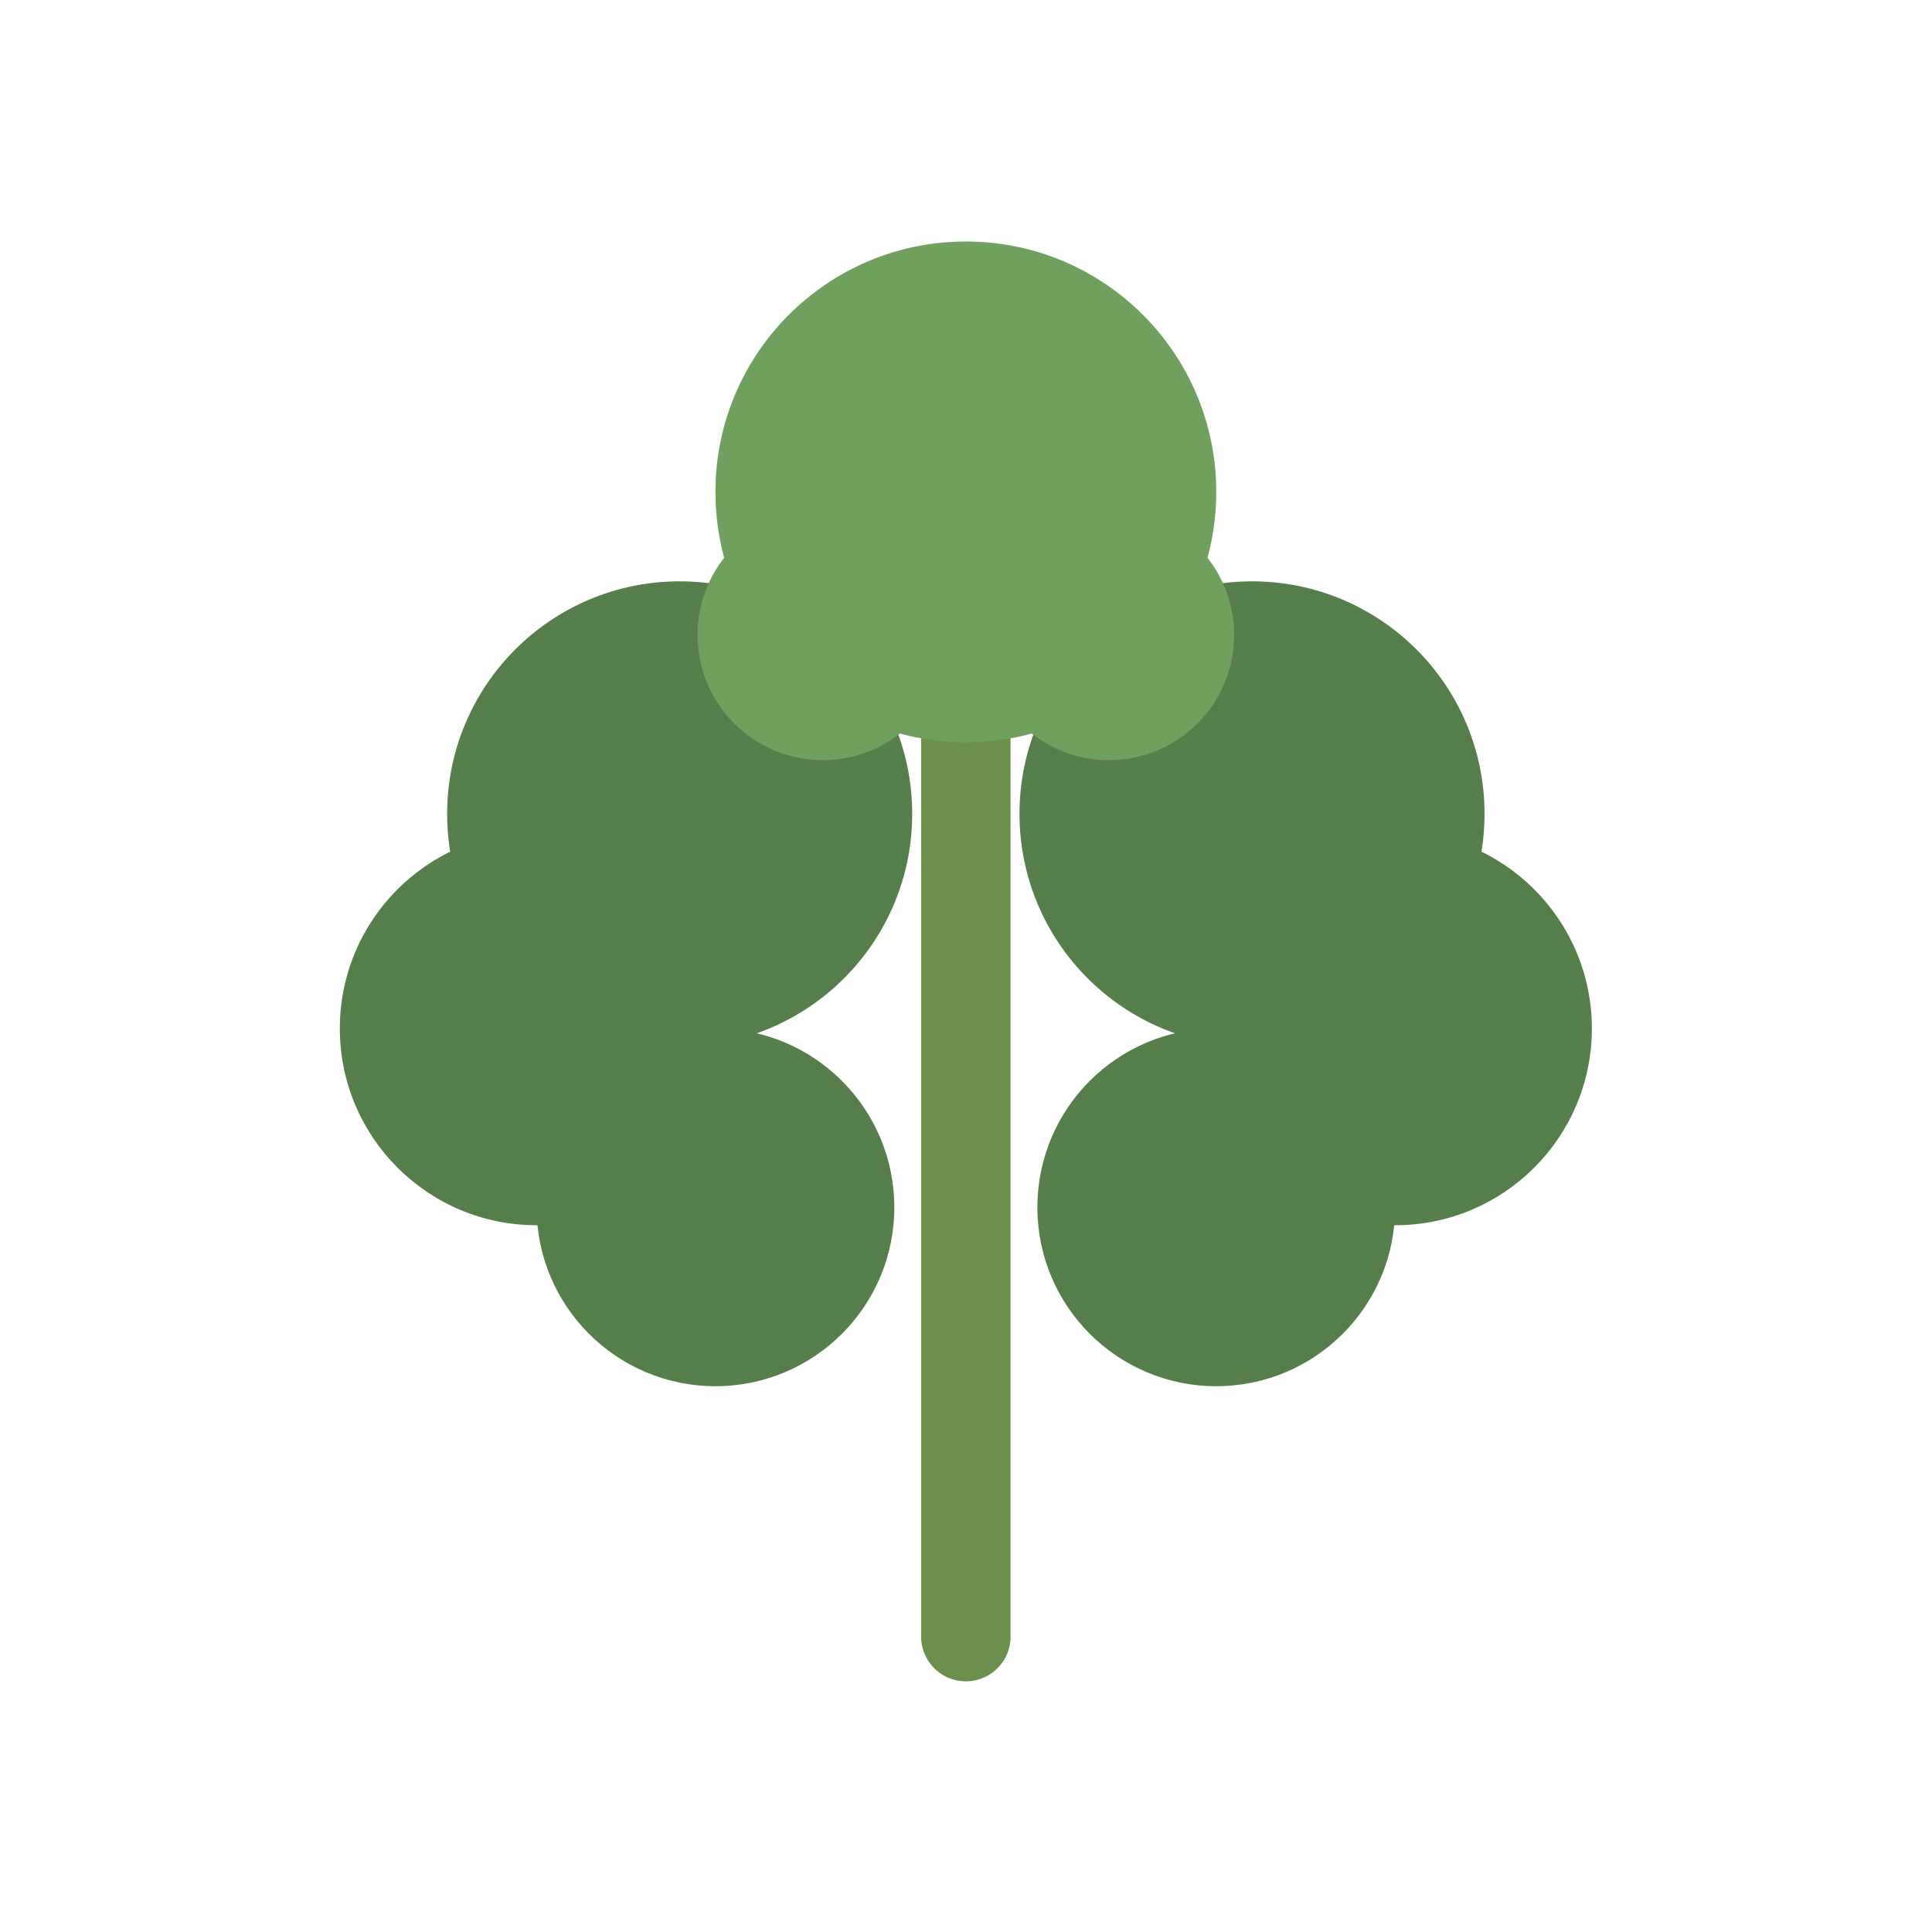
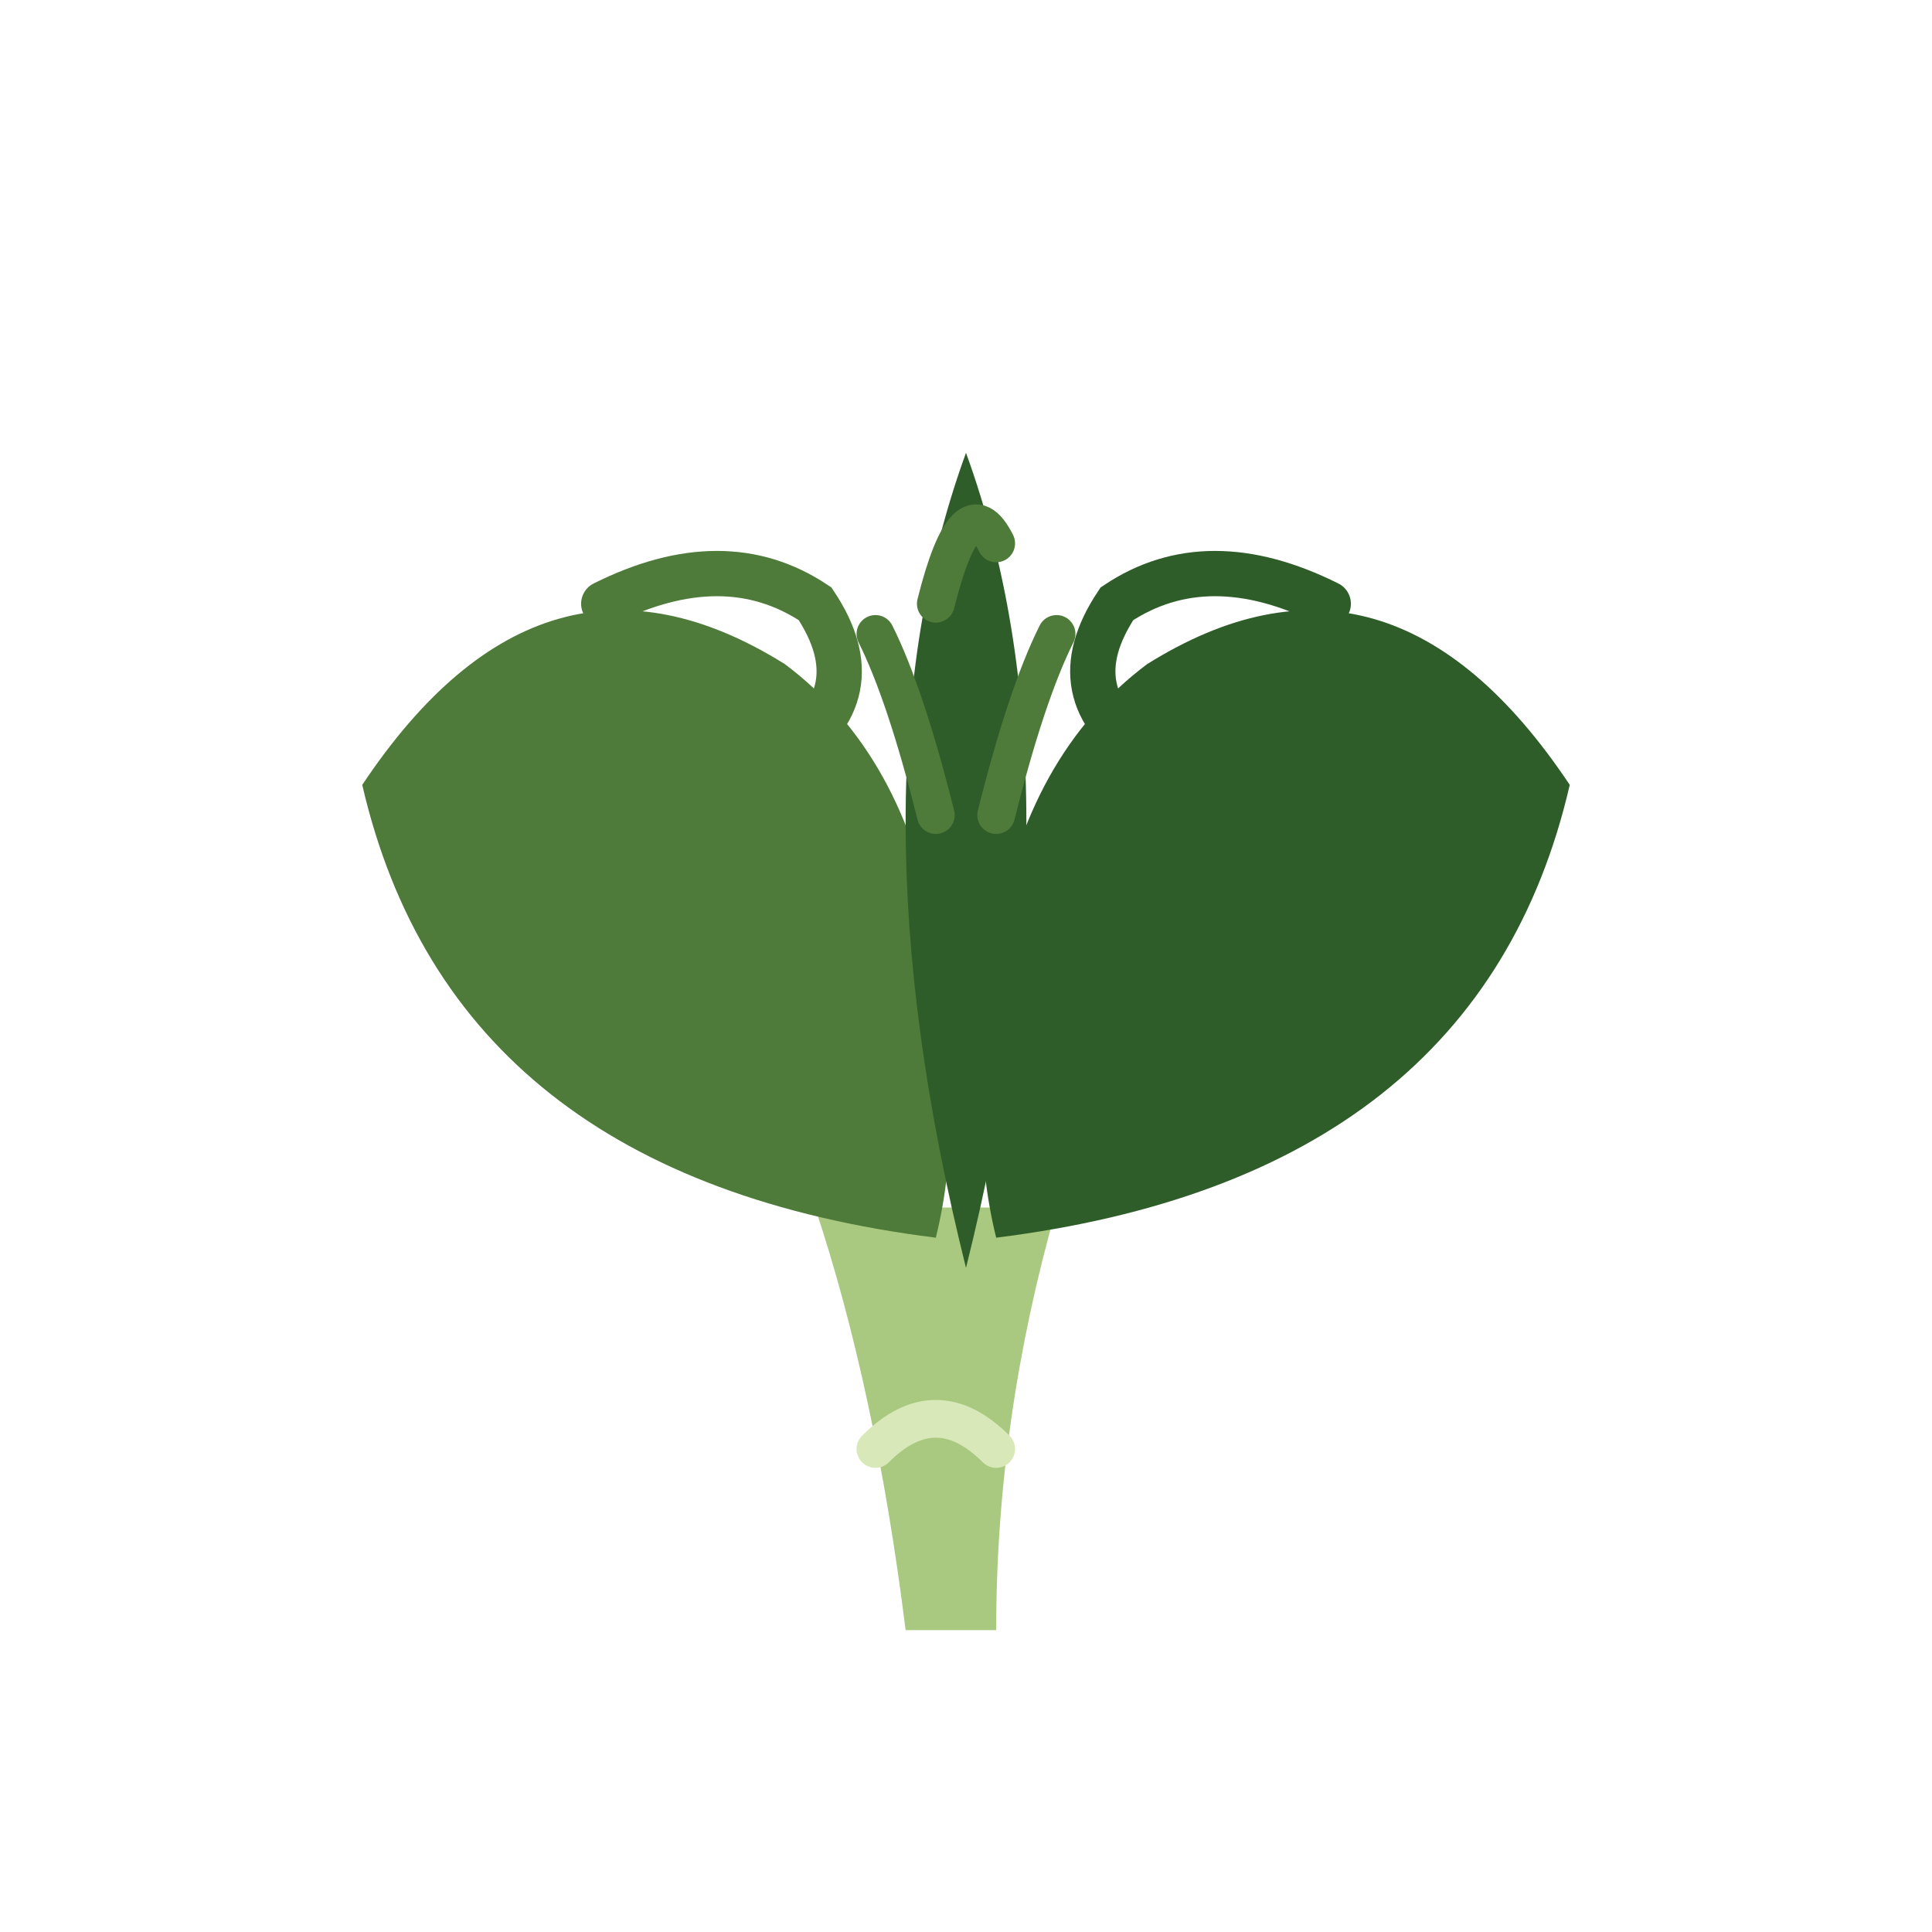
<svg xmlns="http://www.w3.org/2000/svg" viewBox="0 0 128 128">
-   <g transform="translate(-11.85 -14.81) scale(1.185)">
-     <path d="M64 104 L64 48" fill="none" stroke="#6B8F4C" stroke-width="5" stroke-linecap="round" />
-     <circle cx="48" cy="58" r="13" fill="#557E4A" />
-     <circle cx="40" cy="70" r="11" fill="#557E4A" />
-     <circle cx="50" cy="80" r="10" fill="#557E4A" />
-     <circle cx="80" cy="58" r="13" fill="#557E4A" />
-     <circle cx="88" cy="70" r="11" fill="#557E4A" />
-     <circle cx="78" cy="80" r="10" fill="#557E4A" />
-     <circle cx="64" cy="40" r="14" fill="#6FA05E" />
-     <circle cx="56" cy="48" r="7" fill="#6FA05E" />
-     <circle cx="72" cy="48" r="7" fill="#6FA05E" />
-   </g>
+   <path d="M60 108 Q58 92 54 80 L70 80 Q66 94 66 108 Z" fill="#A8C97F" />
+   <path d="M62 82 Q30 78 24 52 Q36 34 52 44 Q60 50 62 62 Q64 74 62 82 Z" fill="#4E7A3A" />
+   <path d="M66 82 Q98 78 104 52 Q92 34 76 44 Q68 50 66 62 Q64 74 66 82 Z" fill="#2F5D2A" />
+   <path d="M64 84 Q56 52 64 30 Q72 52 64 84 Z" fill="#2F5D2A" />
+   <path d="M30 50 Q38 44 46 46 Q52 50 48 56 Q40 60 32 56 Q28 52 30 50 Z M40 40 Q48 36 54 40 Q58 46 52 50" fill="none" stroke="#4E7A3A" stroke-width="3" stroke-linecap="round" />
+   <path d="M98 50 Q90 44 82 46 Q76 50 80 56 Q88 60 96 56 Q100 52 98 50 Z M88 40 Q80 36 74 40 Q70 46 76 50" fill="none" stroke="#2F5D2A" stroke-width="3" stroke-linecap="round" />
+   <path d="M62 40 Q64 32 66 36 M62 54 Q60 46 58 42 M66 54 Q68 46 70 42" fill="none" stroke="#4E7A3A" stroke-width="2.5" stroke-linecap="round" />
+   <path d="M58 96 Q62 92 66 96" fill="none" stroke="#D9E8B8" stroke-width="2.5" stroke-linecap="round" />
</svg>
